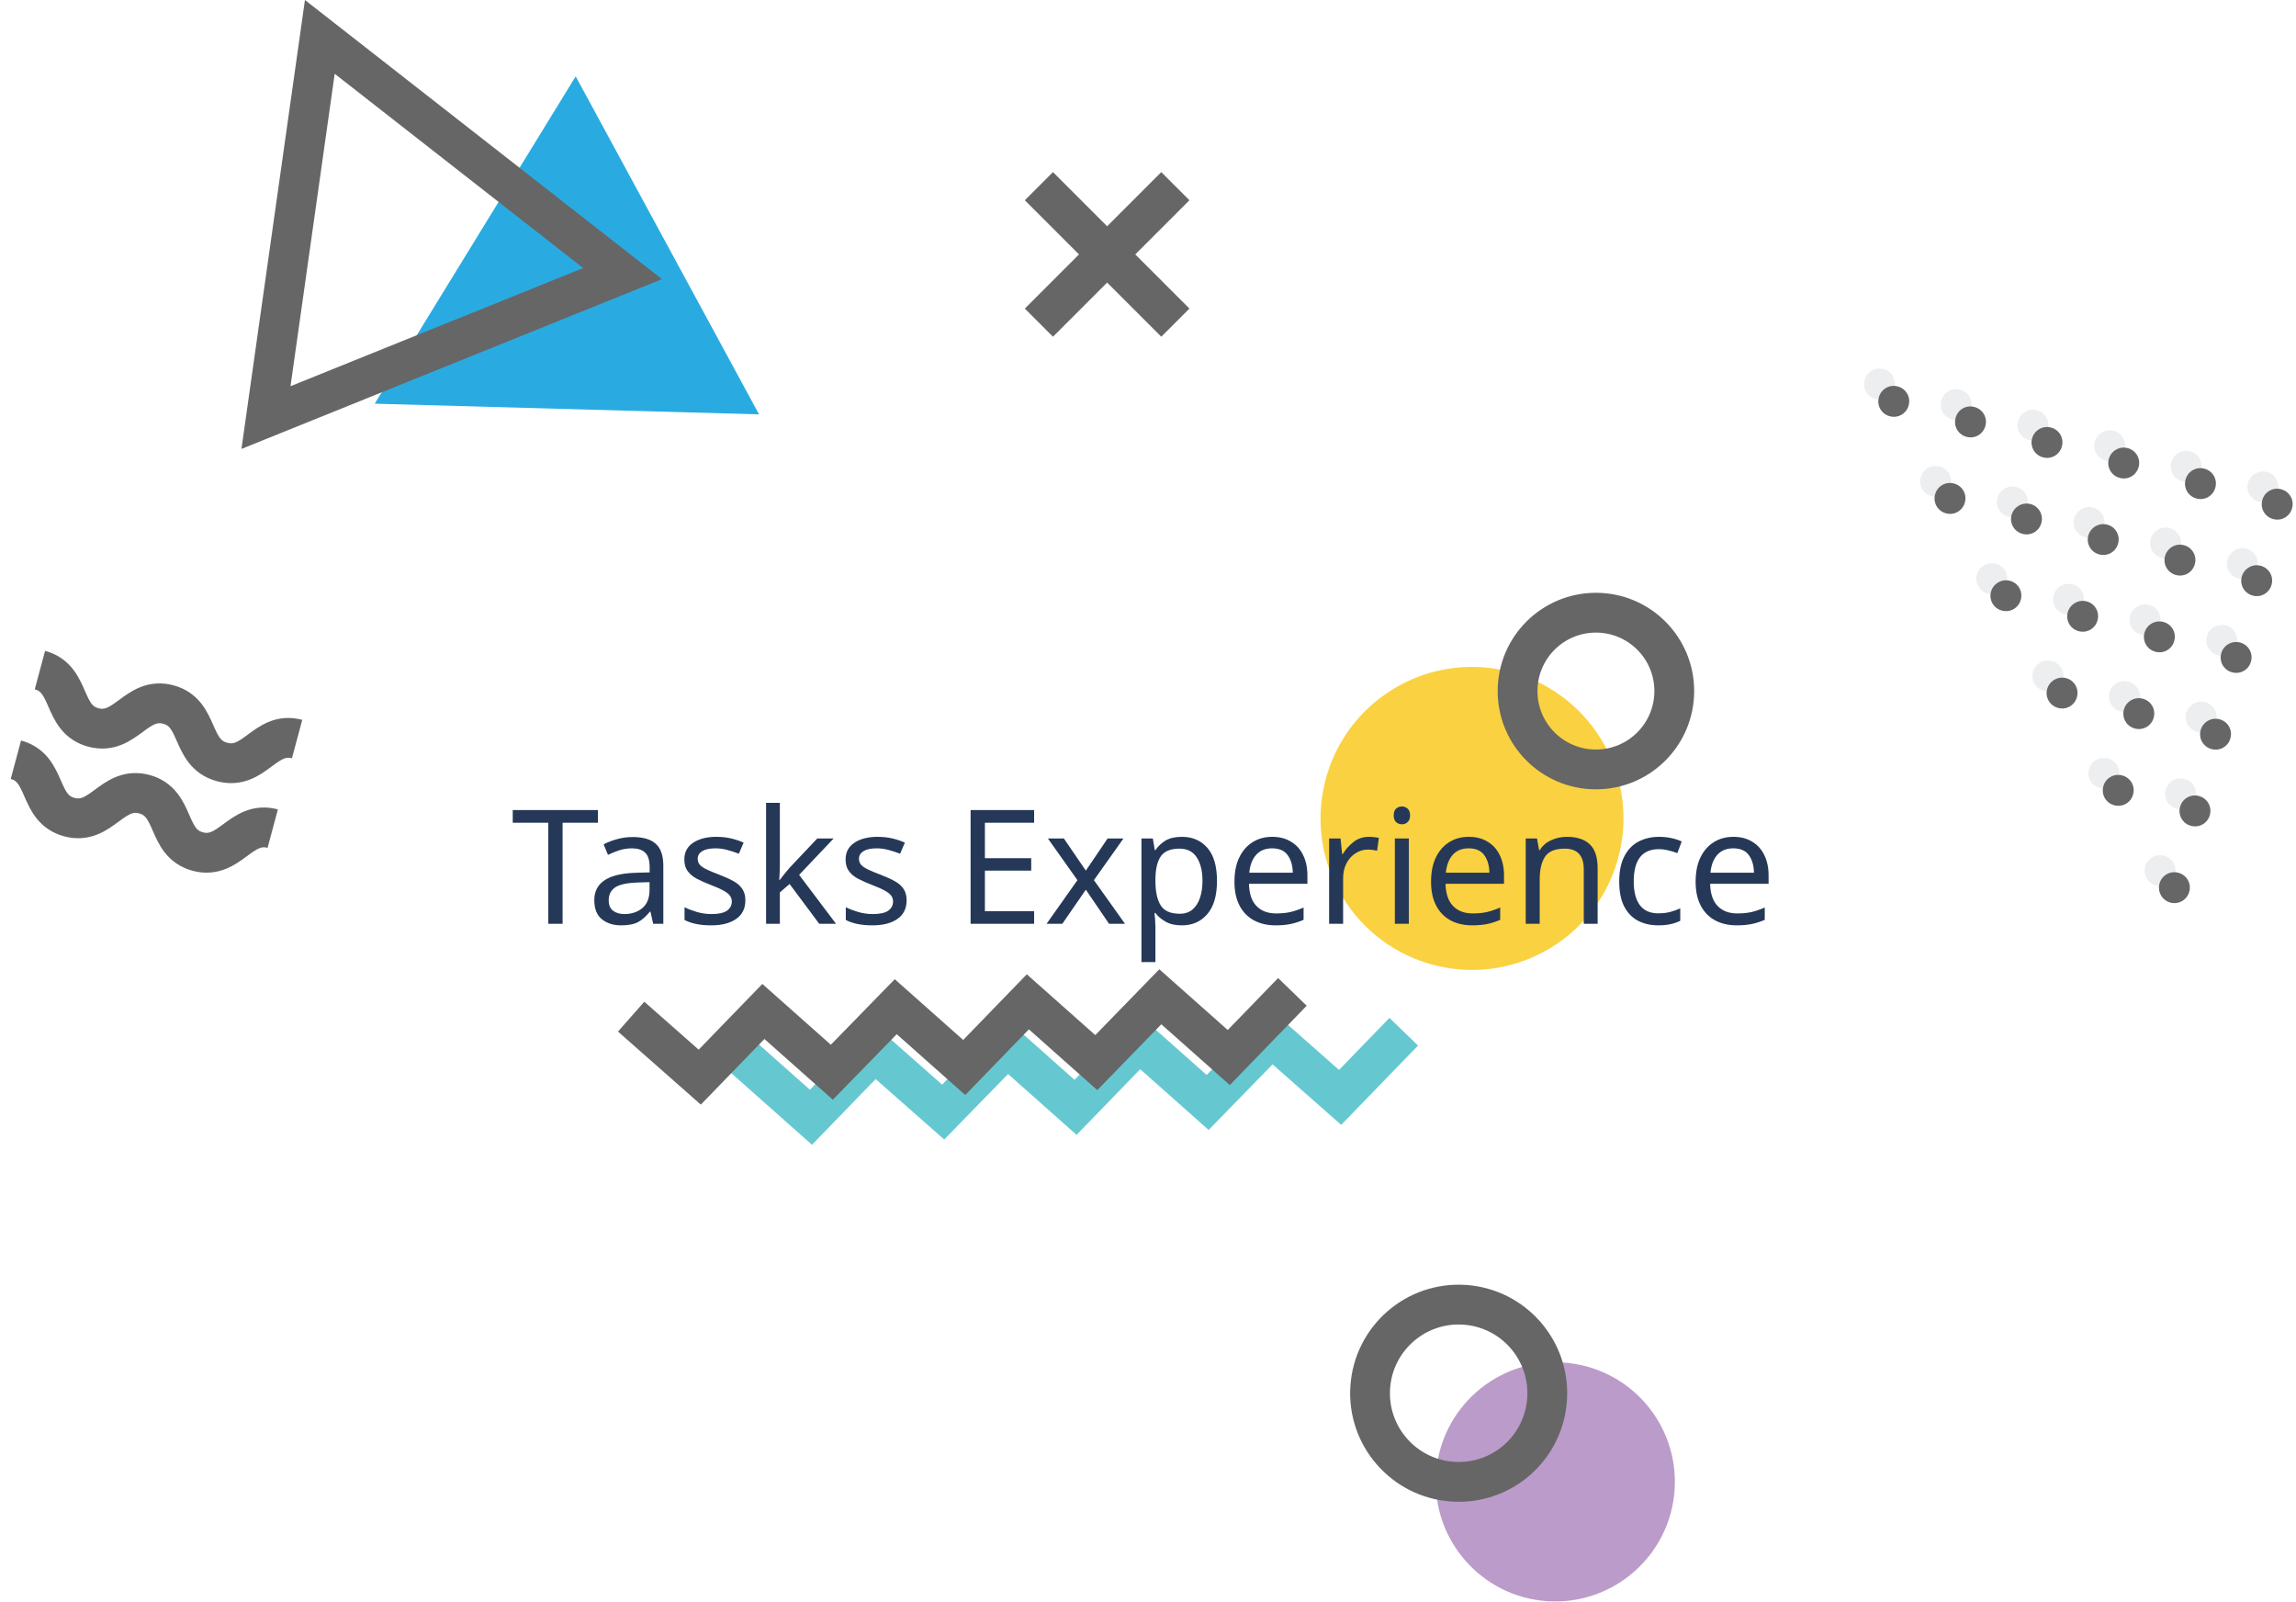
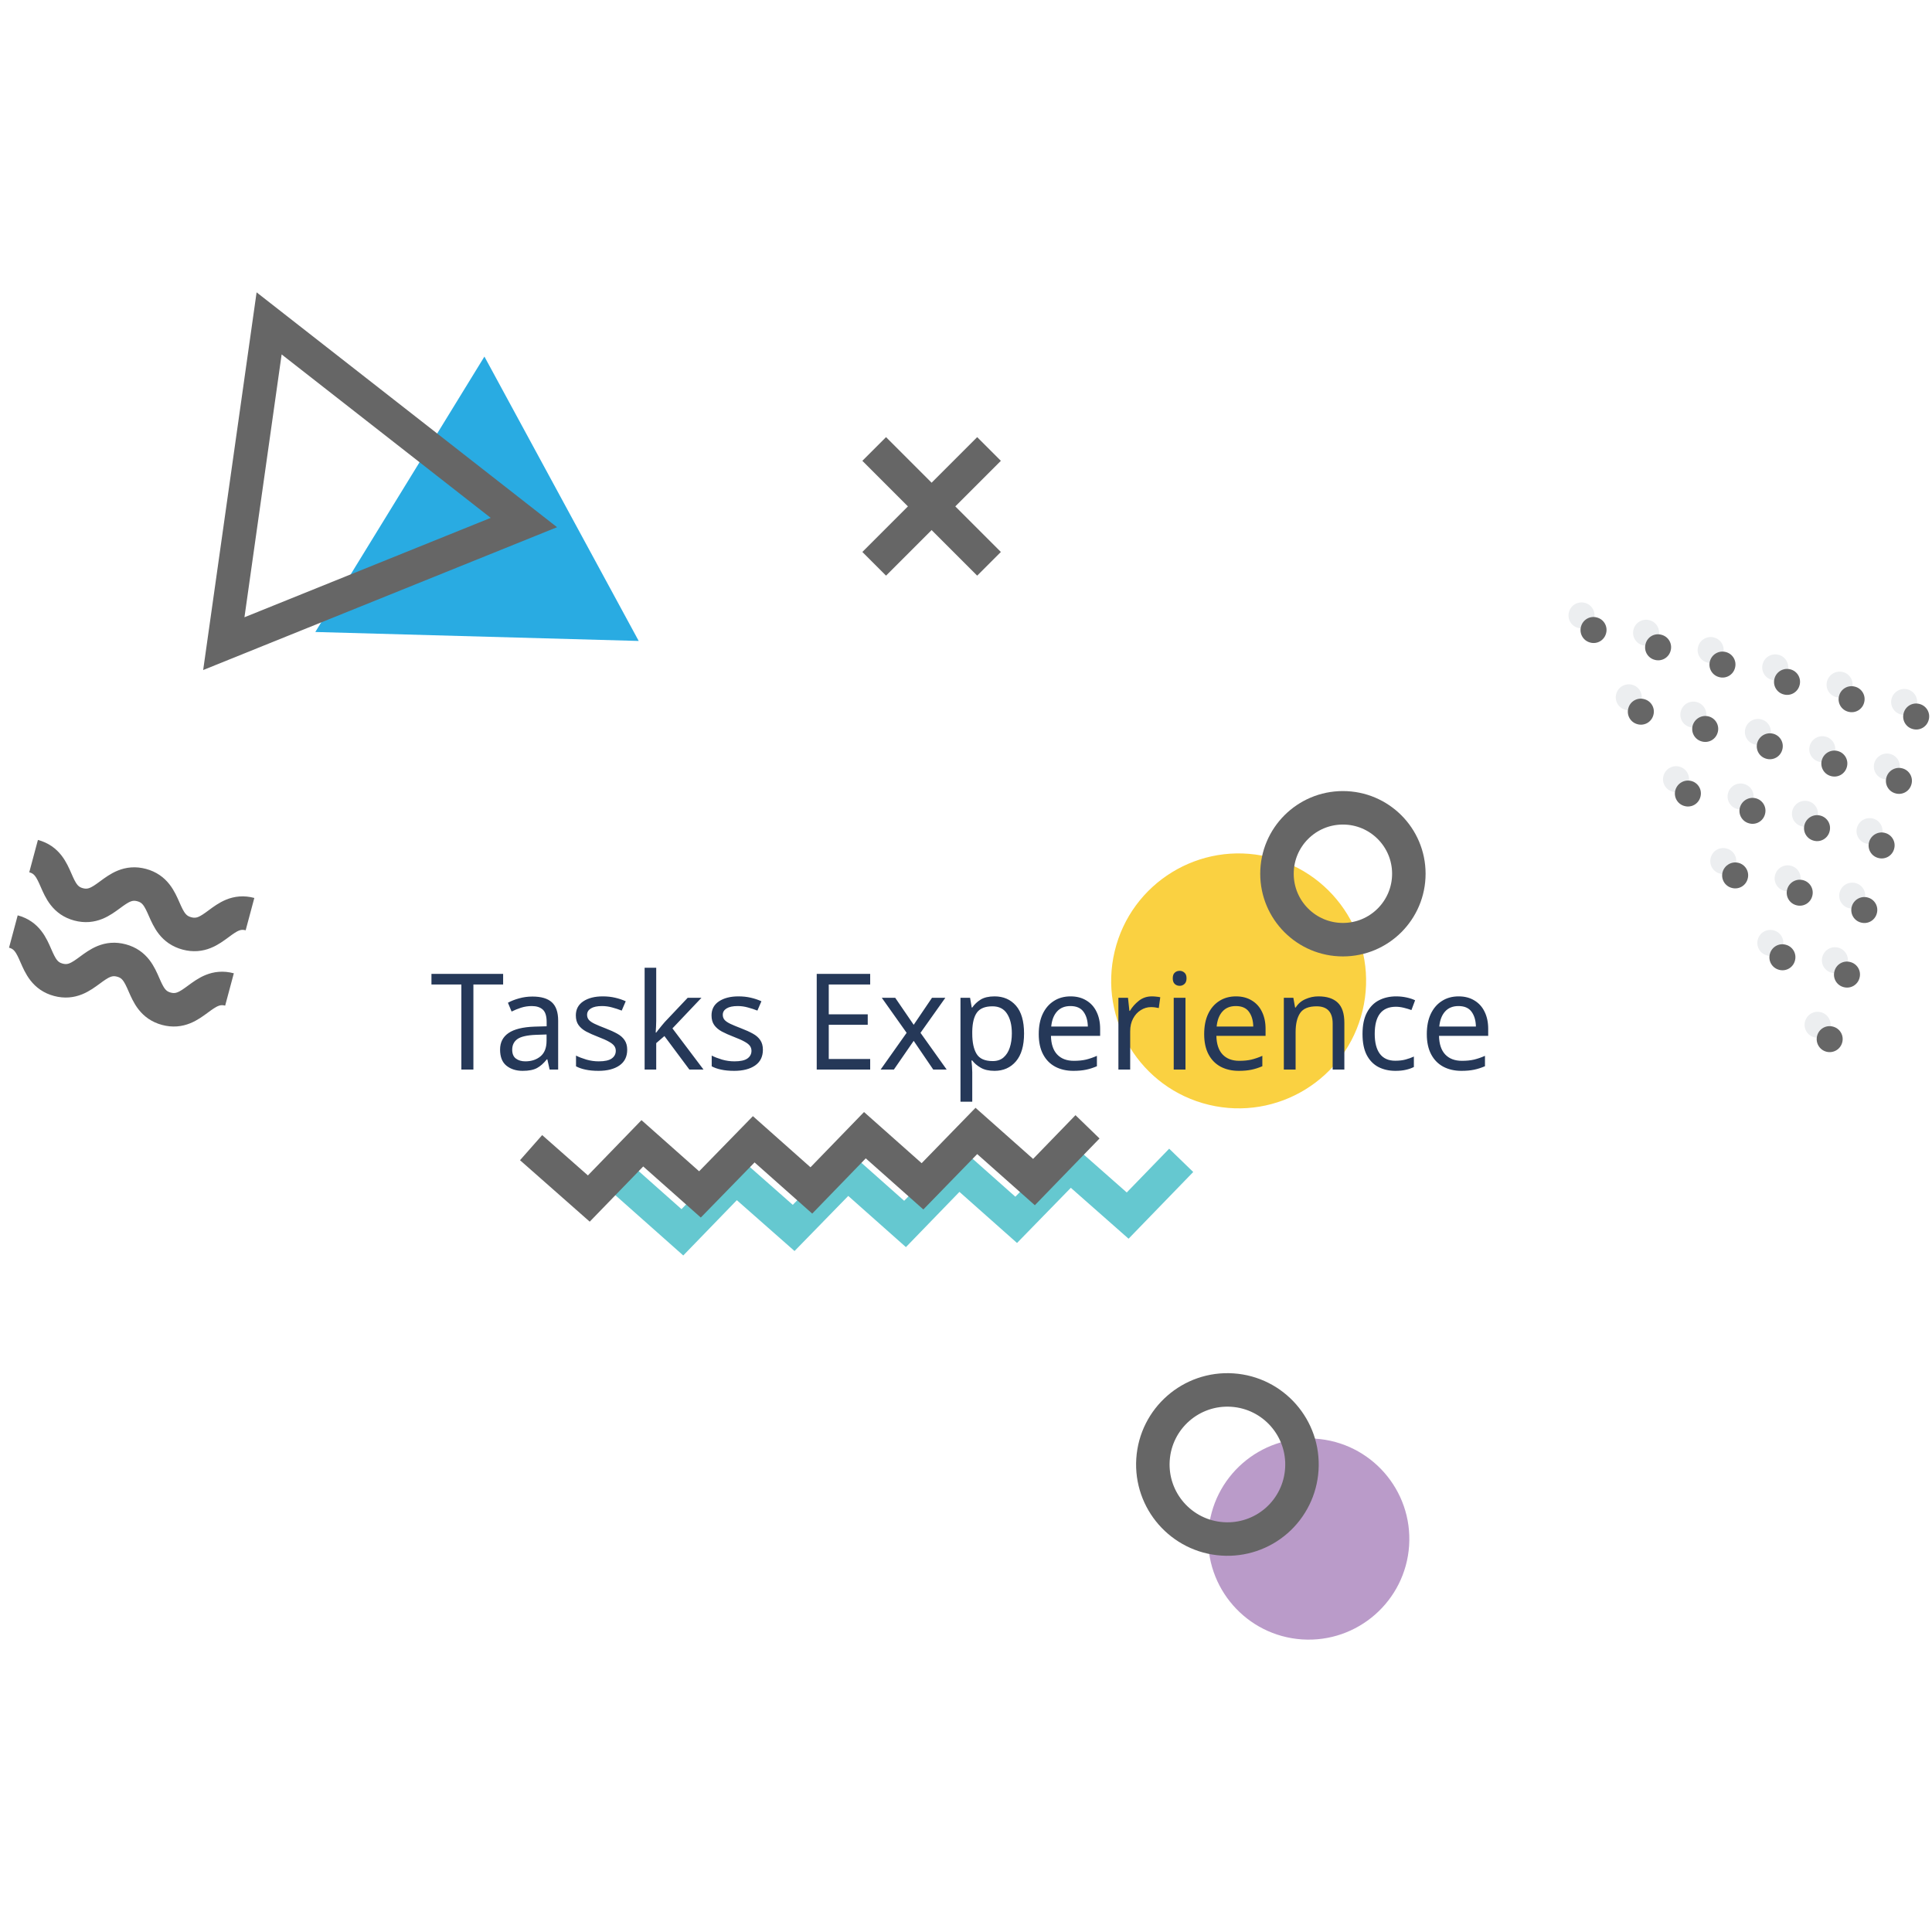
- <svg xmlns="http://www.w3.org/2000/svg" viewBox="0 0 346.169 241.404">
+ <svg xmlns="http://www.w3.org/2000/svg" width="50" height="50" viewBox="0 0 346.169 241.404">
  <defs>
    <style>.a{fill:#fad141;}.b,.d{fill:none;stroke-miterlimit:10;stroke-width:6px;}.b{stroke:#666;}.c{fill:#253858;font-size:24px;font-family:YuGothicUI-Regular, Yu Gothic UI;}.d{stroke:#65c8d0;}.e{fill:#eceef0;}.f{fill:#666;}.g{fill:#ba9bc9;}.h{fill:#29abe2;}</style>
  </defs>
  <g transform="translate(-718.291 -284.439)">
    <g transform="translate(912.7 376.797)">
      <g transform="translate(0 0)">
        <circle class="a" cx="22.824" cy="22.824" r="22.824" transform="matrix(0.233, -0.973, 0.973, 0.233, 0, 47.901)" />
        <circle class="b" cx="11.814" cy="11.814" r="11.814" transform="translate(34.395 0)" />
      </g>
    </g>
    <text class="c" transform="translate(795.363 423.693)">
      <tspan x="0" y="0">Tasks Experience</tspan>
    </text>
    <g transform="matrix(0.899, 0.438, -0.438, 0.899, 834.901, 393.662)">
      <g transform="translate(17.722 0)">
        <path class="d" d="M0,47.02l13.291,3.716,4.288-13.1L30.87,41.3l4.335-13.1L48.5,31.918l4.288-13.1,13.291,3.716,4.335-13.1L83.7,13.1,87.989,0" />
      </g>
      <g transform="translate(0 1.953)">
        <path class="b" d="M0,47.02l13.291,3.668,4.288-13.1L30.87,41.3l4.335-13.1L48.5,31.918l4.288-13.1,13.291,3.716L70.41,9.385,83.7,13.1,87.989,0" />
      </g>
    </g>
    <g transform="translate(874.927 312.503)">
      <line class="b" x2="20.574" y2="20.574" transform="translate(0 0)" />
      <line class="b" y1="20.574" x2="20.574" transform="translate(0 0)" />
    </g>
    <g transform="matrix(0.966, 0.259, -0.259, 0.966, 724.309, 385.45)">
      <g transform="translate(0 0)">
        <path class="b" d="M0,0C5.011,0,5.011,6.264,10.022,6.264S15.033,0,20.044,0s5.011,6.264,10.074,6.264S35.129,0,40.14,0" />
      </g>
      <g transform="translate(0 13.989)">
        <path class="b" d="M0,0C5.011,0,5.011,6.264,10.022,6.264S15.033,0,20.044,0s5.011,6.264,10.022,6.264S35.077,0,40.088,0" />
      </g>
    </g>
    <g transform="matrix(-0.966, -0.259, 0.259, -0.966, 1047.768, 421.096)">
      <g transform="translate(2.758 1.93)">
        <g transform="translate(59.845 59.885)">
          <path class="e" d="M2.324,4.649A2.3,2.3,0,0,1,0,2.324,2.3,2.3,0,0,1,2.324,0,2.3,2.3,0,0,1,4.649,2.324,2.329,2.329,0,0,1,2.324,4.649Z" />
        </g>
        <g transform="translate(47.868 47.908)">
          <path class="e" d="M2.324,4.649A2.3,2.3,0,0,1,0,2.324,2.3,2.3,0,0,1,2.324,0,2.3,2.3,0,0,1,4.649,2.324,2.329,2.329,0,0,1,2.324,4.649Z" />
          <path class="e" d="M2.324,4.649A2.3,2.3,0,0,1,0,2.324,2.3,2.3,0,0,1,2.324,0,2.3,2.3,0,0,1,4.649,2.324,2.329,2.329,0,0,1,2.324,4.649Z" transform="translate(0 11.977)" />
        </g>
        <g transform="translate(35.891 35.931)">
          <path class="e" d="M2.324,4.649A2.3,2.3,0,0,1,0,2.324,2.3,2.3,0,0,1,2.324,0,2.3,2.3,0,0,1,4.649,2.324,2.329,2.329,0,0,1,2.324,4.649Z" />
          <path class="e" d="M2.324,4.649A2.3,2.3,0,0,1,0,2.324,2.3,2.3,0,0,1,2.324,0,2.3,2.3,0,0,1,4.649,2.324,2.329,2.329,0,0,1,2.324,4.649Z" transform="translate(0 11.977)" />
          <path class="e" d="M2.324,4.649A2.3,2.3,0,0,1,0,2.324,2.3,2.3,0,0,1,2.324,0,2.3,2.3,0,0,1,4.649,2.324,2.329,2.329,0,0,1,2.324,4.649Z" transform="translate(0 23.954)" />
        </g>
        <g transform="translate(23.915 23.954)">
          <path class="e" d="M2.324,4.649A2.3,2.3,0,0,1,0,2.324,2.3,2.3,0,0,1,2.324,0,2.3,2.3,0,0,1,4.649,2.324,2.3,2.3,0,0,1,2.324,4.649Z" />
          <path class="e" d="M2.324,4.649A2.3,2.3,0,0,1,0,2.324,2.3,2.3,0,0,1,2.324,0,2.3,2.3,0,0,1,4.649,2.324,2.329,2.329,0,0,1,2.324,4.649Z" transform="translate(0 11.977)" />
          <path class="e" d="M2.324,4.649A2.3,2.3,0,0,1,0,2.324,2.3,2.3,0,0,1,2.324,0,2.3,2.3,0,0,1,4.649,2.324,2.329,2.329,0,0,1,2.324,4.649Z" transform="translate(0 23.954)" />
          <path class="e" d="M2.324,4.649A2.3,2.3,0,0,1,0,2.324,2.3,2.3,0,0,1,2.324,0,2.3,2.3,0,0,1,4.649,2.324,2.329,2.329,0,0,1,2.324,4.649Z" transform="translate(0 35.931)" />
        </g>
        <g transform="translate(11.977 11.977)">
          <path class="e" d="M2.324,4.649A2.3,2.3,0,0,1,0,2.324,2.3,2.3,0,0,1,2.324,0,2.3,2.3,0,0,1,4.649,2.324,2.329,2.329,0,0,1,2.324,4.649Z" />
          <path class="e" d="M2.324,4.649A2.3,2.3,0,0,1,0,2.324,2.3,2.3,0,0,1,2.324,0,2.3,2.3,0,0,1,4.649,2.324,2.329,2.329,0,0,1,2.324,4.649Z" transform="translate(0 11.977)" />
          <path class="e" d="M2.324,4.649A2.3,2.3,0,0,1,0,2.324,2.3,2.3,0,0,1,2.324,0,2.3,2.3,0,0,1,4.649,2.324,2.355,2.355,0,0,1,2.324,4.649Z" transform="translate(0 23.954)" />
          <path class="e" d="M2.324,4.649A2.3,2.3,0,0,1,0,2.324,2.3,2.3,0,0,1,2.324,0,2.3,2.3,0,0,1,4.649,2.324,2.355,2.355,0,0,1,2.324,4.649Z" transform="translate(0 35.931)" />
          <path class="e" d="M2.324,4.649A2.3,2.3,0,0,1,0,2.324,2.3,2.3,0,0,1,2.324,0,2.3,2.3,0,0,1,4.649,2.324,2.355,2.355,0,0,1,2.324,4.649Z" transform="translate(0 47.908)" />
        </g>
        <path class="e" d="M2.324,4.649A2.3,2.3,0,0,1,0,2.324,2.3,2.3,0,0,1,2.324,0,2.3,2.3,0,0,1,4.649,2.324,2.329,2.329,0,0,1,2.324,4.649Z" />
        <path class="e" d="M2.324,4.649A2.3,2.3,0,0,1,0,2.324,2.3,2.3,0,0,1,2.324,0,2.3,2.3,0,0,1,4.649,2.324,2.329,2.329,0,0,1,2.324,4.649Z" transform="translate(0 11.977)" />
        <path class="e" d="M2.324,4.649A2.3,2.3,0,0,1,0,2.324,2.3,2.3,0,0,1,2.324,0,2.3,2.3,0,0,1,4.649,2.324,2.329,2.329,0,0,1,2.324,4.649Z" transform="translate(0 23.954)" />
        <path class="e" d="M2.324,4.649A2.3,2.3,0,0,1,0,2.324,2.3,2.3,0,0,1,2.324,0,2.3,2.3,0,0,1,4.649,2.324,2.355,2.355,0,0,1,2.324,4.649Z" transform="translate(0 35.931)" />
        <path class="e" d="M2.324,4.649A2.3,2.3,0,0,1,0,2.324,2.3,2.3,0,0,1,2.324,0,2.3,2.3,0,0,1,4.649,2.324,2.355,2.355,0,0,1,2.324,4.649Z" transform="translate(0 47.908)" />
        <path class="e" d="M2.324,4.649A2.3,2.3,0,0,1,0,2.324,2.3,2.3,0,0,1,2.324,0,2.3,2.3,0,0,1,4.649,2.324,2.355,2.355,0,0,1,2.324,4.649Z" transform="translate(0 59.885)" />
      </g>
      <g transform="translate(59.845 59.845)">
        <path class="f" d="M2.324,4.649A2.3,2.3,0,0,1,0,2.324,2.3,2.3,0,0,1,2.324,0,2.3,2.3,0,0,1,4.649,2.324,2.3,2.3,0,0,1,2.324,4.649Z" />
      </g>
      <g transform="translate(47.868 47.908)">
        <path class="f" d="M2.324,4.649A2.3,2.3,0,0,1,0,2.324,2.3,2.3,0,0,1,2.324,0,2.3,2.3,0,0,1,4.649,2.324,2.3,2.3,0,0,1,2.324,4.649Z" />
        <path class="f" d="M2.324,4.649A2.3,2.3,0,0,1,0,2.324,2.3,2.3,0,0,1,2.324,0,2.3,2.3,0,0,1,4.649,2.324,2.28,2.28,0,0,1,2.324,4.649Z" transform="translate(0 11.938)" />
      </g>
      <g transform="translate(35.931 35.931)">
        <path class="f" d="M2.324,4.649A2.3,2.3,0,0,1,0,2.324,2.3,2.3,0,0,1,2.324,0,2.3,2.3,0,0,1,4.649,2.324,2.355,2.355,0,0,1,2.324,4.649Z" />
        <path class="f" d="M2.324,4.649A2.3,2.3,0,0,1,0,2.324,2.3,2.3,0,0,1,2.324,0,2.3,2.3,0,0,1,4.649,2.324,2.355,2.355,0,0,1,2.324,4.649Z" transform="translate(0 11.977)" />
        <path class="f" d="M2.324,4.649A2.3,2.3,0,0,1,0,2.324,2.3,2.3,0,0,1,2.324,0,2.3,2.3,0,0,1,4.649,2.324,2.329,2.329,0,0,1,2.324,4.649Z" transform="translate(0 23.915)" />
      </g>
      <g transform="translate(23.954 23.954)">
        <path class="f" d="M2.324,4.649A2.3,2.3,0,0,1,0,2.324,2.3,2.3,0,0,1,2.324,0,2.3,2.3,0,0,1,4.649,2.324,2.355,2.355,0,0,1,2.324,4.649Z" />
        <path class="f" d="M2.324,4.649A2.3,2.3,0,0,1,0,2.324,2.3,2.3,0,0,1,2.324,0,2.3,2.3,0,0,1,4.649,2.324,2.355,2.355,0,0,1,2.324,4.649Z" transform="translate(0 11.977)" />
        <path class="f" d="M2.324,4.649A2.3,2.3,0,0,1,0,2.324,2.3,2.3,0,0,1,2.324,0,2.3,2.3,0,0,1,4.649,2.324,2.355,2.355,0,0,1,2.324,4.649Z" transform="translate(0 23.954)" />
        <path class="f" d="M2.324,4.649A2.3,2.3,0,0,1,0,2.324,2.3,2.3,0,0,1,2.324,0,2.3,2.3,0,0,1,4.649,2.324,2.329,2.329,0,0,1,2.324,4.649Z" transform="translate(0 35.892)" />
      </g>
      <g transform="translate(11.977 11.977)">
        <path class="f" d="M2.324,4.649A2.3,2.3,0,0,1,0,2.324,2.3,2.3,0,0,1,2.324,0,2.3,2.3,0,0,1,4.649,2.324,2.3,2.3,0,0,1,2.324,4.649Z" />
        <path class="f" d="M2.324,4.649A2.3,2.3,0,0,1,0,2.324,2.3,2.3,0,0,1,2.324,0,2.3,2.3,0,0,1,4.649,2.324,2.329,2.329,0,0,1,2.324,4.649Z" transform="translate(0 11.977)" />
        <path class="f" d="M2.324,4.649A2.3,2.3,0,0,1,0,2.324,2.3,2.3,0,0,1,2.324,0,2.3,2.3,0,0,1,4.649,2.324,2.329,2.329,0,0,1,2.324,4.649Z" transform="translate(0 23.954)" />
        <path class="f" d="M2.324,4.649A2.3,2.3,0,0,1,0,2.324,2.3,2.3,0,0,1,2.324,0,2.3,2.3,0,0,1,4.649,2.324,2.329,2.329,0,0,1,2.324,4.649Z" transform="translate(0 35.931)" />
        <path class="f" d="M2.324,4.649A2.3,2.3,0,0,1,0,2.324,2.3,2.3,0,0,1,2.324,0,2.3,2.3,0,0,1,4.649,2.324,2.3,2.3,0,0,1,2.324,4.649Z" transform="translate(0 47.868)" />
      </g>
      <path class="f" d="M2.324,4.649A2.3,2.3,0,0,1,0,2.324a2.324,2.324,0,0,1,4.649,0A2.3,2.3,0,0,1,2.324,4.649Z" />
      <path class="f" d="M2.324,4.649A2.3,2.3,0,0,1,0,2.324,2.3,2.3,0,0,1,2.324,0,2.3,2.3,0,0,1,4.649,2.324,2.3,2.3,0,0,1,2.324,4.649Z" transform="translate(0 11.977)" />
      <path class="f" d="M2.324,4.649A2.3,2.3,0,0,1,0,2.324,2.3,2.3,0,0,1,2.324,0,2.3,2.3,0,0,1,4.649,2.324,2.329,2.329,0,0,1,2.324,4.649Z" transform="translate(0 23.954)" />
      <path class="f" d="M2.324,4.649A2.3,2.3,0,0,1,0,2.324,2.3,2.3,0,0,1,2.324,0,2.3,2.3,0,0,1,4.649,2.324,2.329,2.329,0,0,1,2.324,4.649Z" transform="translate(0 35.931)" />
      <path class="f" d="M2.324,4.649A2.3,2.3,0,0,1,0,2.324,2.3,2.3,0,0,1,2.324,0,2.3,2.3,0,0,1,4.649,2.324,2.329,2.329,0,0,1,2.324,4.649Z" transform="translate(0 47.908)" />
      <path class="f" d="M2.324,4.649A2.3,2.3,0,0,1,0,2.324,2.3,2.3,0,0,1,2.324,0,2.3,2.3,0,0,1,4.649,2.324,2.3,2.3,0,0,1,2.324,4.649Z" transform="translate(0 59.845)" />
    </g>
    <g transform="translate(924.852 481.095)">
      <g transform="translate(0 0)">
        <path class="g" d="M37.869,54.84a18.025,18.025,0,1,1,19.171-16.8A18.047,18.047,0,0,1,37.869,54.84Z" transform="translate(-11.12 -10.132)" />
        <path class="b" d="M15.525,29.738a13.361,13.361,0,1,1,14.213-12.45A13.335,13.335,0,0,1,15.525,29.738Z" transform="translate(-3.044 -3.044)" />
      </g>
    </g>
    <g transform="translate(758.393 290)">
      <path class="h" d="M82.045,63.953,24.1,62.346,54.4,13Z" transform="translate(-7.705 -7.053)" />
      <path class="b" d="M57.466,41.283,3.7,62.983,11.817,5.6Z" transform="translate(-3.7 -5.6)" />
    </g>
  </g>
</svg>
